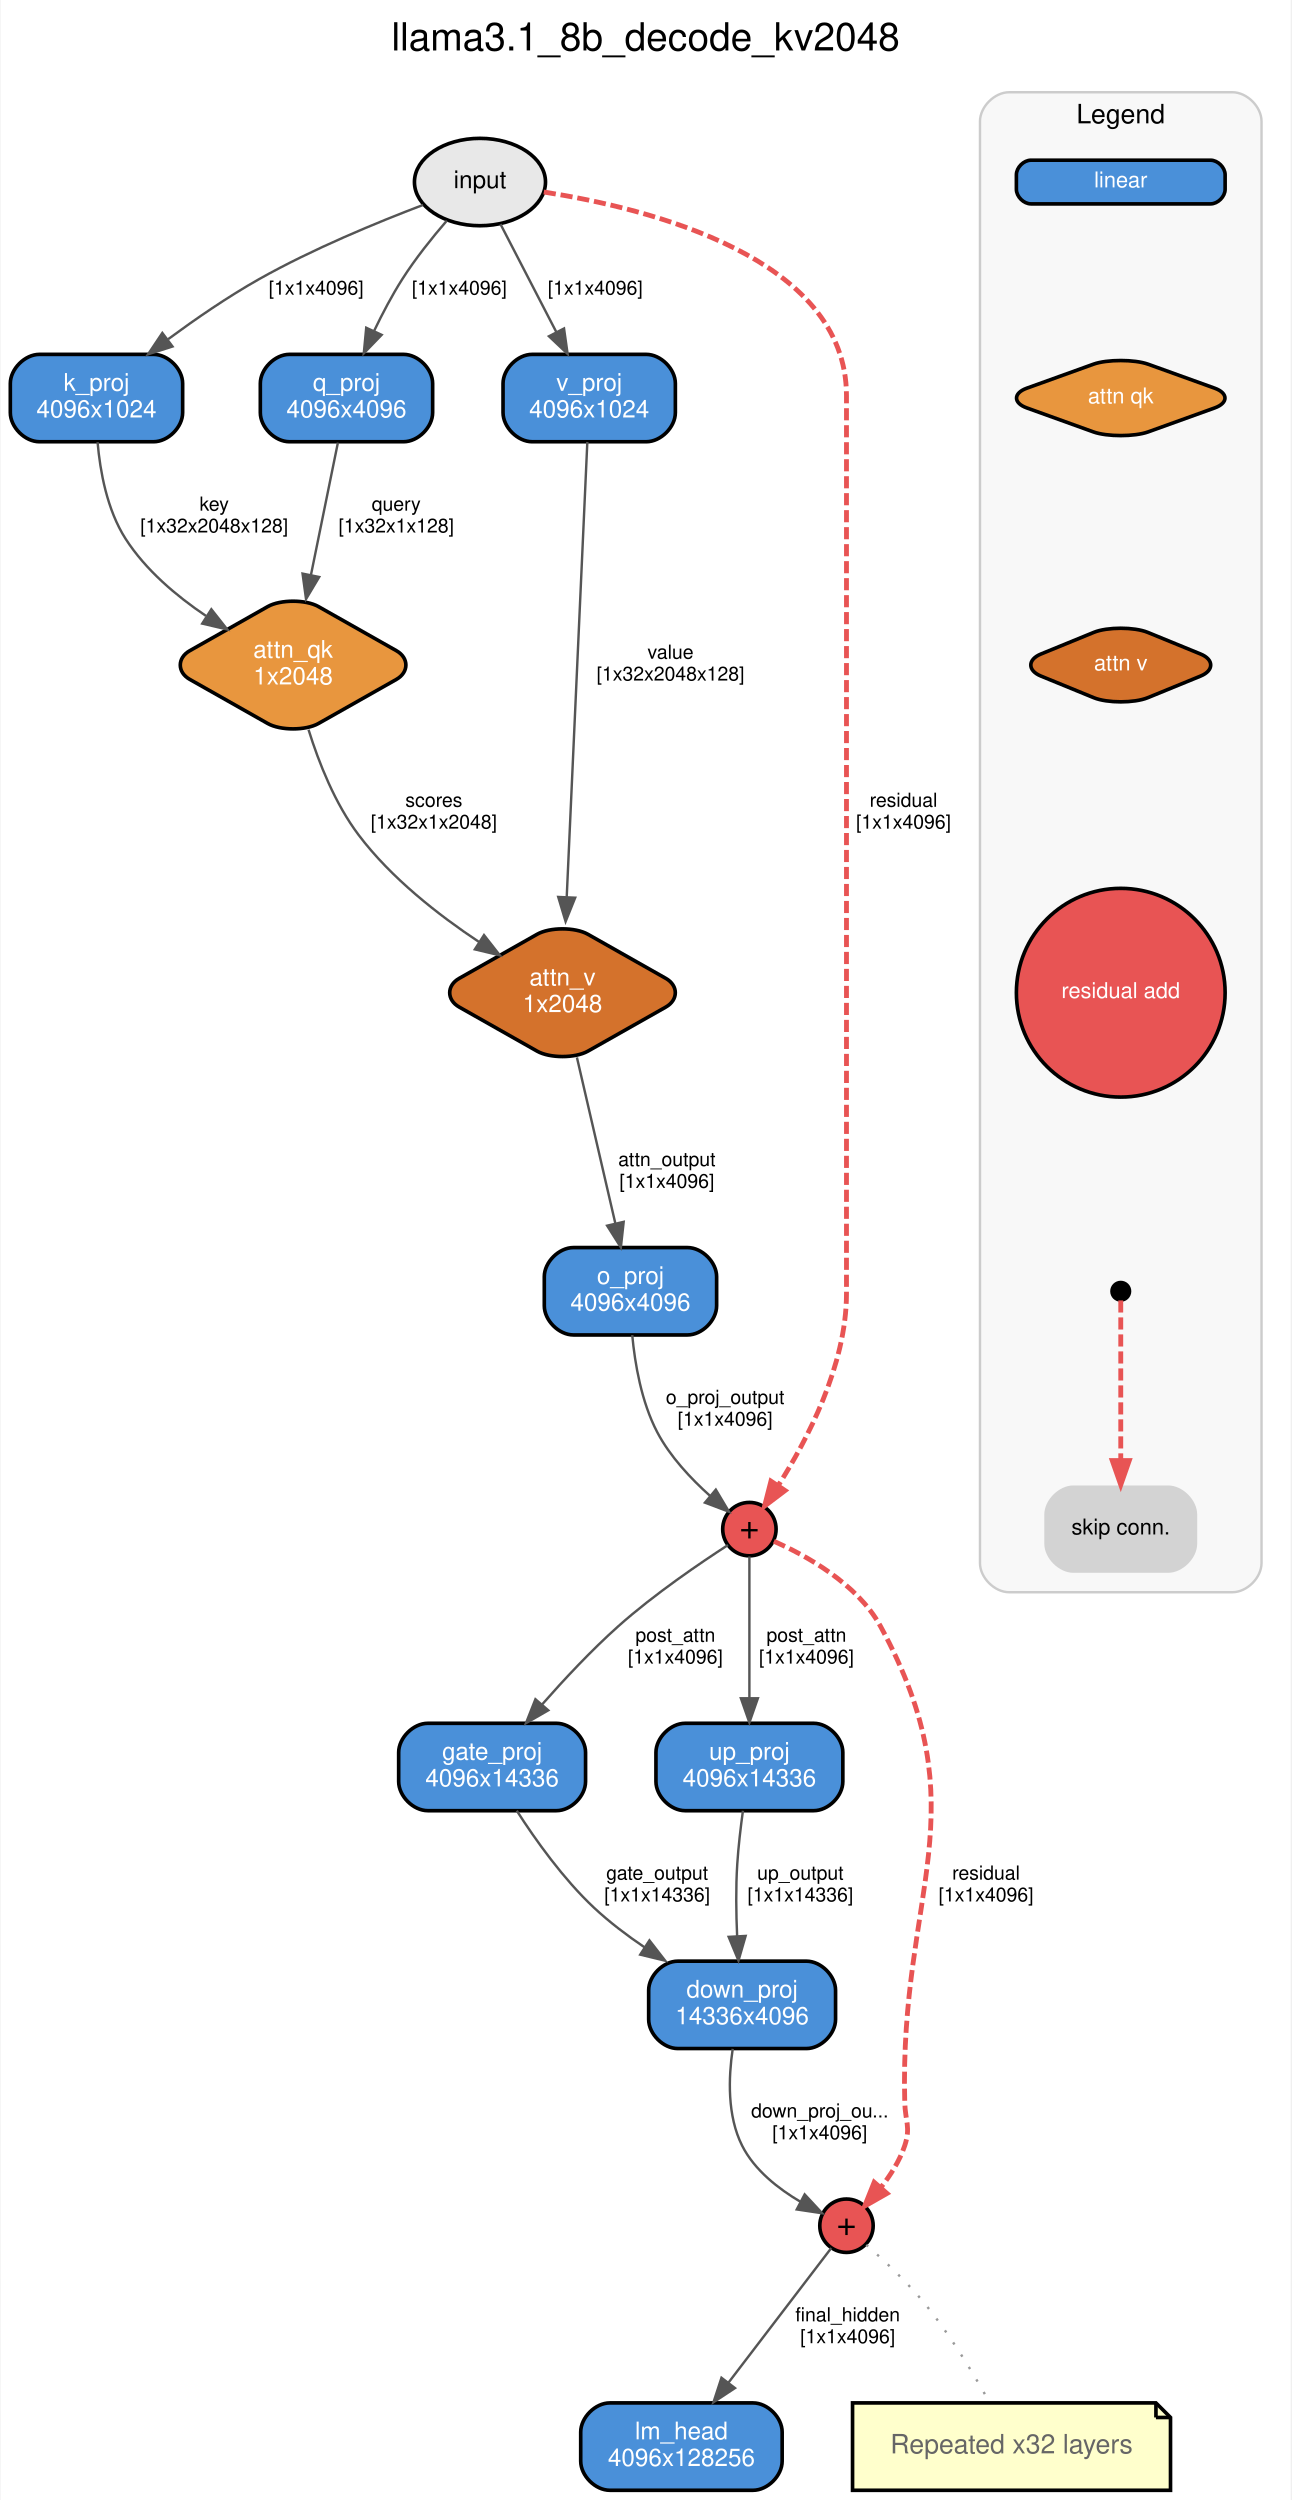
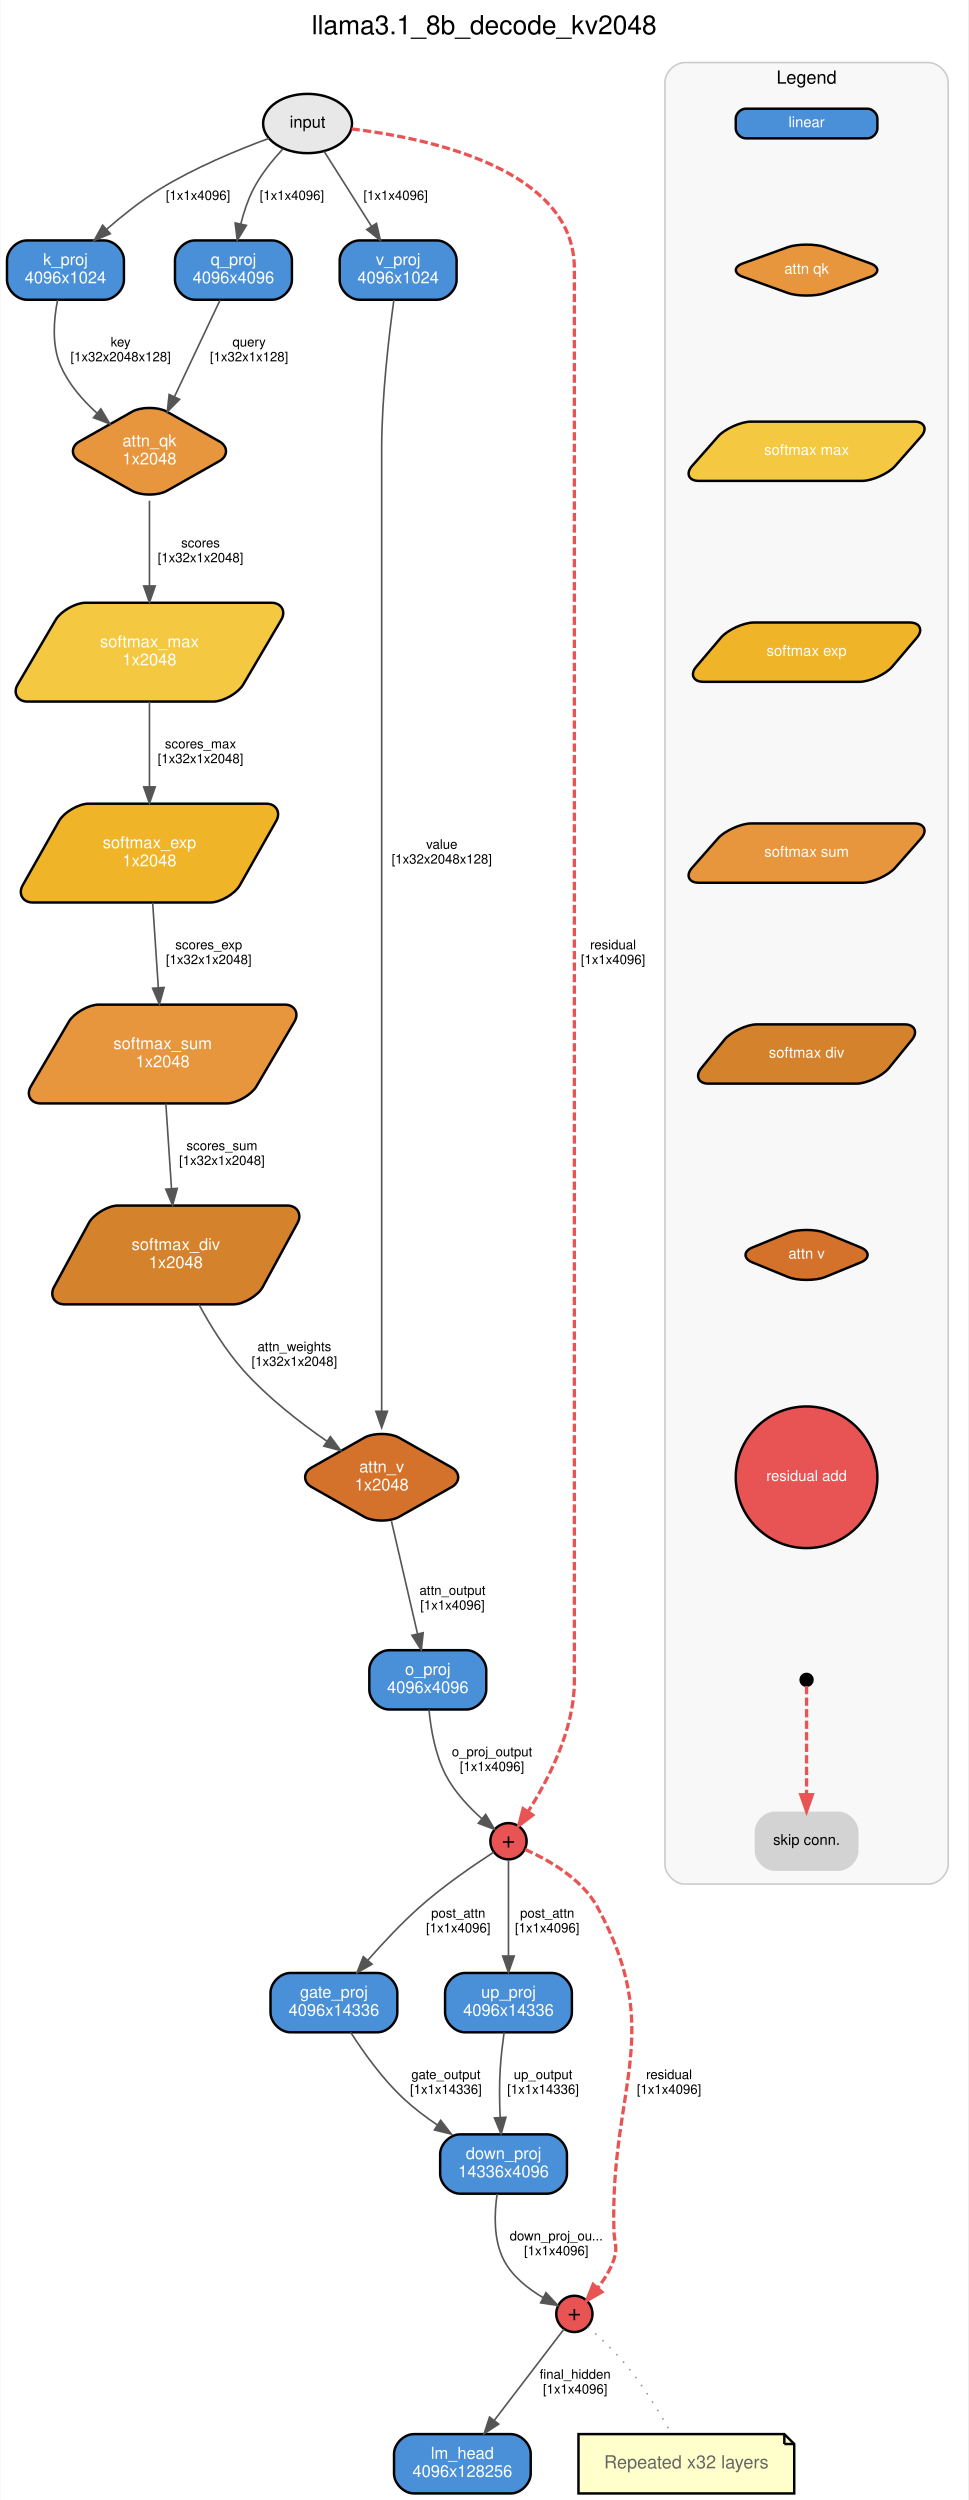
- <svg xmlns="http://www.w3.org/2000/svg" width="532pt" height="1030pt" viewBox="0.00 0.00 531.50 1030.00">
-   <g id="graph0" class="graph" transform="scale(1 1) rotate(0) translate(4 1026)">
-     <polygon fill="white" stroke="transparent" points="-4,4 -4,-1026 527.5,-1026 527.5,4 -4,4" />
-     <text text-anchor="middle" x="261.75" y="-1005.2" font-family="Helvetica,sans-Serif" font-size="16.00">llama3.1_8b_decode_kv2048</text>
+ <svg xmlns="http://www.w3.org/2000/svg" width="588pt" height="1518pt" viewBox="0.00 0.00 587.50 1518.00">
+   <g id="graph0" class="graph" transform="scale(1 1) rotate(0) translate(4 1514)">
+     <polygon fill="white" stroke="transparent" points="-4,4 -4,-1514 583.5,-1514 583.5,4 -4,4" />
+     <text text-anchor="middle" x="289.75" y="-1493.2" font-family="Helvetica,sans-Serif" font-size="16.00">llama3.1_8b_decode_kv2048</text>
    <g id="clust3" class="cluster">
-       <path fill="#f8f8f8" stroke="#cccccc" d="M411.5,-370C411.5,-370 503.5,-370 503.5,-370 509.5,-370 515.5,-376 515.5,-382 515.5,-382 515.5,-976 515.5,-976 515.5,-982 509.5,-988 503.5,-988 503.5,-988 411.5,-988 411.5,-988 405.5,-988 399.5,-982 399.5,-976 399.5,-976 399.5,-382 399.5,-382 399.5,-376 405.5,-370 411.5,-370" />
-       <text text-anchor="middle" x="457.5" y="-975.2" font-family="Helvetica,sans-Serif" font-size="11.00">Legend</text>
+       <path fill="#f8f8f8" stroke="#cccccc" d="M411.5,-370C411.5,-370 559.5,-370 559.5,-370 565.5,-370 571.5,-376 571.5,-382 571.5,-382 571.5,-1464 571.5,-1464 571.5,-1470 565.5,-1476 559.5,-1476 559.5,-1476 411.5,-1476 411.5,-1476 405.5,-1476 399.5,-1470 399.5,-1464 399.5,-1464 399.5,-382 399.5,-382 399.5,-376 405.5,-370 411.5,-370" />
+       <text text-anchor="middle" x="485.5" y="-1463.2" font-family="Helvetica,sans-Serif" font-size="11.00">Legend</text>
    </g>
    <g id="node1" class="node">
-       <path fill="#4a90d9" stroke="black" stroke-width="1.5" d="M59,-880C59,-880 12,-880 12,-880 6,-880 0,-874 0,-868 0,-868 0,-856 0,-856 0,-850 6,-844 12,-844 12,-844 59,-844 59,-844 65,-844 71,-850 71,-856 71,-856 71,-868 71,-868 71,-874 65,-880 59,-880" />
-       <text text-anchor="middle" x="35.5" y="-865" font-family="Helvetica,sans-Serif" font-size="10.00" fill="white">k_proj</text>
-       <text text-anchor="middle" x="35.5" y="-854" font-family="Helvetica,sans-Serif" font-size="10.00" fill="white">4096x1024</text>
+       <path fill="#4a90d9" stroke="black" stroke-width="1.5" d="M59,-1368C59,-1368 12,-1368 12,-1368 6,-1368 0,-1362 0,-1356 0,-1356 0,-1344 0,-1344 0,-1338 6,-1332 12,-1332 12,-1332 59,-1332 59,-1332 65,-1332 71,-1338 71,-1344 71,-1344 71,-1356 71,-1356 71,-1362 65,-1368 59,-1368" />
+       <text text-anchor="middle" x="35.5" y="-1353" font-family="Helvetica,sans-Serif" font-size="10.00" fill="white">k_proj</text>
+       <text text-anchor="middle" x="35.5" y="-1342" font-family="Helvetica,sans-Serif" font-size="10.00" fill="white">4096x1024</text>
    </g>
    <g id="node7" class="node">
-       <path fill="#e8963e" stroke="black" stroke-width="1.5" d="M106.06,-776.09C106.06,-776.09 73.94,-757.91 73.94,-757.91 68.72,-754.96 68.72,-749.04 73.94,-746.09 73.94,-746.09 106.06,-727.91 106.06,-727.91 111.28,-724.96 121.72,-724.96 126.94,-727.91 126.94,-727.91 159.06,-746.09 159.06,-746.09 164.28,-749.04 164.28,-754.96 159.06,-757.91 159.06,-757.91 126.94,-776.09 126.94,-776.09 121.72,-779.04 111.28,-779.04 106.06,-776.09" />
-       <text text-anchor="middle" x="116.5" y="-755" font-family="Helvetica,sans-Serif" font-size="10.00" fill="white">attn_qk</text>
-       <text text-anchor="middle" x="116.5" y="-744" font-family="Helvetica,sans-Serif" font-size="10.00" fill="white">1x2048</text>
+       <path fill="#e8963e" stroke="black" stroke-width="1.5" d="M76.06,-1264.09C76.06,-1264.09 43.94,-1245.91 43.94,-1245.91 38.72,-1242.96 38.72,-1237.04 43.94,-1234.09 43.94,-1234.09 76.06,-1215.91 76.06,-1215.91 81.28,-1212.96 91.72,-1212.96 96.94,-1215.91 96.94,-1215.91 129.06,-1234.09 129.06,-1234.09 134.28,-1237.04 134.28,-1242.96 129.06,-1245.91 129.06,-1245.91 96.94,-1264.09 96.94,-1264.09 91.72,-1267.04 81.28,-1267.04 76.06,-1264.09" />
+       <text text-anchor="middle" x="86.5" y="-1243" font-family="Helvetica,sans-Serif" font-size="10.00" fill="white">attn_qk</text>
+       <text text-anchor="middle" x="86.5" y="-1232" font-family="Helvetica,sans-Serif" font-size="10.00" fill="white">1x2048</text>
    </g>
    <g id="edge5" class="edge">
-       <path fill="none" stroke="#555555" d="M35.95,-843.83C36.98,-831.84 39.85,-815.91 47.5,-804 55.73,-791.19 68.38,-780.48 80.62,-772.24" />
-       <polygon fill="#555555" stroke="#555555" points="82.82,-774.99 89.38,-766.67 79.06,-769.08 82.82,-774.99" />
-       <text text-anchor="middle" x="84" y="-815.6" font-family="Helvetica,sans-Serif" font-size="8.00">key</text>
-       <text text-anchor="middle" x="84" y="-806.6" font-family="Helvetica,sans-Serif" font-size="8.00">[1x32x2048x128]</text>
+       <path fill="none" stroke="#555555" d="M30.73,-1331.84C28.38,-1320.14 27.09,-1304.56 32.5,-1292 37.28,-1280.92 45.78,-1271.12 54.64,-1263.15" />
+       <polygon fill="#555555" stroke="#555555" points="57.01,-1265.73 62.44,-1256.64 52.52,-1260.36 57.01,-1265.73" />
+       <text text-anchor="middle" x="69" y="-1303.6" font-family="Helvetica,sans-Serif" font-size="8.00">key</text>
+       <text text-anchor="middle" x="69" y="-1294.6" font-family="Helvetica,sans-Serif" font-size="8.00">[1x32x2048x128]</text>
    </g>
    <g id="node2" class="node">
-       <path fill="#4a90d9" stroke="black" stroke-width="1.5" d="M162,-880C162,-880 115,-880 115,-880 109,-880 103,-874 103,-868 103,-868 103,-856 103,-856 103,-850 109,-844 115,-844 115,-844 162,-844 162,-844 168,-844 174,-850 174,-856 174,-856 174,-868 174,-868 174,-874 168,-880 162,-880" />
-       <text text-anchor="middle" x="138.5" y="-865" font-family="Helvetica,sans-Serif" font-size="10.00" fill="white">q_proj</text>
-       <text text-anchor="middle" x="138.5" y="-854" font-family="Helvetica,sans-Serif" font-size="10.00" fill="white">4096x4096</text>
+       <path fill="#4a90d9" stroke="black" stroke-width="1.5" d="M161,-1368C161,-1368 114,-1368 114,-1368 108,-1368 102,-1362 102,-1356 102,-1356 102,-1344 102,-1344 102,-1338 108,-1332 114,-1332 114,-1332 161,-1332 161,-1332 167,-1332 173,-1338 173,-1344 173,-1344 173,-1356 173,-1356 173,-1362 167,-1368 161,-1368" />
+       <text text-anchor="middle" x="137.5" y="-1353" font-family="Helvetica,sans-Serif" font-size="10.00" fill="white">q_proj</text>
+       <text text-anchor="middle" x="137.5" y="-1342" font-family="Helvetica,sans-Serif" font-size="10.00" fill="white">4096x4096</text>
    </g>
    <g id="edge4" class="edge">
-       <path fill="none" stroke="#555555" d="M134.97,-843.65C131.97,-828.96 127.58,-807.42 123.84,-789.02" />
-       <polygon fill="#555555" stroke="#555555" points="127.26,-788.28 121.83,-779.18 120.4,-789.68 127.26,-788.28" />
-       <text text-anchor="middle" x="159" y="-815.6" font-family="Helvetica,sans-Serif" font-size="8.00">query</text>
-       <text text-anchor="middle" x="159" y="-806.6" font-family="Helvetica,sans-Serif" font-size="8.00">[1x32x1x128]</text>
+       <path fill="none" stroke="#555555" d="M129.31,-1331.65C121.89,-1315.94 110.77,-1292.39 101.72,-1273.23" />
+       <polygon fill="#555555" stroke="#555555" points="104.78,-1271.51 97.34,-1263.96 98.45,-1274.49 104.78,-1271.51" />
+       <text text-anchor="middle" x="147" y="-1303.6" font-family="Helvetica,sans-Serif" font-size="8.00">query</text>
+       <text text-anchor="middle" x="147" y="-1294.6" font-family="Helvetica,sans-Serif" font-size="8.00">[1x32x1x128]</text>
    </g>
    <g id="node3" class="node">
-       <path fill="#4a90d9" stroke="black" stroke-width="1.5" d="M262,-880C262,-880 215,-880 215,-880 209,-880 203,-874 203,-868 203,-868 203,-856 203,-856 203,-850 209,-844 215,-844 215,-844 262,-844 262,-844 268,-844 274,-850 274,-856 274,-856 274,-868 274,-868 274,-874 268,-880 262,-880" />
-       <text text-anchor="middle" x="238.5" y="-865" font-family="Helvetica,sans-Serif" font-size="10.00" fill="white">v_proj</text>
-       <text text-anchor="middle" x="238.5" y="-854" font-family="Helvetica,sans-Serif" font-size="10.00" fill="white">4096x1024</text>
-     </g>
-     <g id="node8" class="node">
+       <path fill="#4a90d9" stroke="black" stroke-width="1.5" d="M261,-1368C261,-1368 214,-1368 214,-1368 208,-1368 202,-1362 202,-1356 202,-1356 202,-1344 202,-1344 202,-1338 208,-1332 214,-1332 214,-1332 261,-1332 261,-1332 267,-1332 273,-1338 273,-1344 273,-1344 273,-1356 273,-1356 273,-1362 267,-1368 261,-1368" />
+       <text text-anchor="middle" x="237.5" y="-1353" font-family="Helvetica,sans-Serif" font-size="10.00" fill="white">v_proj</text>
+       <text text-anchor="middle" x="237.5" y="-1342" font-family="Helvetica,sans-Serif" font-size="10.00" fill="white">4096x1024</text>
+     </g>
+     <g id="node12" class="node">
      <path fill="#d4722c" stroke="black" stroke-width="1.5" d="M217.06,-641.09C217.06,-641.09 184.94,-622.91 184.94,-622.91 179.72,-619.96 179.72,-614.04 184.94,-611.09 184.94,-611.09 217.06,-592.91 217.06,-592.91 222.28,-589.96 232.72,-589.96 237.94,-592.91 237.94,-592.91 270.06,-611.09 270.06,-611.09 275.28,-614.04 275.28,-619.96 270.06,-622.91 270.06,-622.91 237.94,-641.09 237.94,-641.09 232.72,-644.04 222.28,-644.04 217.06,-641.09" />
      <text text-anchor="middle" x="227.5" y="-620" font-family="Helvetica,sans-Serif" font-size="10.00" fill="white">attn_v</text>
      <text text-anchor="middle" x="227.5" y="-609" font-family="Helvetica,sans-Serif" font-size="10.00" fill="white">1x2048</text>
    </g>
-     <g id="edge7" class="edge">
-       <path fill="none" stroke="#555555" d="M237.73,-843.91C235.98,-805.22 231.67,-710.13 229.24,-656.47" />
-       <polygon fill="#555555" stroke="#555555" points="232.73,-656.15 228.78,-646.32 225.74,-656.46 232.73,-656.15" />
-       <text text-anchor="middle" x="272" y="-754.6" font-family="Helvetica,sans-Serif" font-size="8.00">value</text>
-       <text text-anchor="middle" x="272" y="-745.6" font-family="Helvetica,sans-Serif" font-size="8.00">[1x32x2048x128]</text>
+     <g id="edge11" class="edge">
+       <path fill="none" stroke="#555555" d="M234.92,-1331.84C231.96,-1310.57 227.5,-1273.2 227.5,-1241 227.5,-1241 227.5,-1241 227.5,-751 227.5,-719.4 227.5,-683.59 227.5,-657.09" />
+       <polygon fill="#555555" stroke="#555555" points="231,-657.06 227.5,-647.06 224,-657.06 231,-657.06" />
+       <text text-anchor="middle" x="264" y="-998.6" font-family="Helvetica,sans-Serif" font-size="8.00">value</text>
+       <text text-anchor="middle" x="264" y="-989.6" font-family="Helvetica,sans-Serif" font-size="8.00">[1x32x2048x128]</text>
    </g>
    <g id="node4" class="node">
      <path fill="#4a90d9" stroke="black" stroke-width="1.5" d="M225,-316C225,-316 172,-316 172,-316 166,-316 160,-310 160,-304 160,-304 160,-292 160,-292 160,-286 166,-280 172,-280 172,-280 225,-280 225,-280 231,-280 237,-286 237,-292 237,-292 237,-304 237,-304 237,-310 231,-316 225,-316" />
      <text text-anchor="middle" x="198.5" y="-301" font-family="Helvetica,sans-Serif" font-size="10.00" fill="white">gate_proj</text>
      <text text-anchor="middle" x="198.5" y="-290" font-family="Helvetica,sans-Serif" font-size="10.00" fill="white">4096x14336</text>
    </g>
-     <g id="node11" class="node">
+     <g id="node15" class="node">
      <path fill="#4a90d9" stroke="black" stroke-width="1.5" d="M328,-218C328,-218 275,-218 275,-218 269,-218 263,-212 263,-206 263,-206 263,-194 263,-194 263,-188 269,-182 275,-182 275,-182 328,-182 328,-182 334,-182 340,-188 340,-194 340,-194 340,-206 340,-206 340,-212 334,-218 328,-218" />
      <text text-anchor="middle" x="301.5" y="-203" font-family="Helvetica,sans-Serif" font-size="10.00" fill="white">down_proj</text>
      <text text-anchor="middle" x="301.5" y="-192" font-family="Helvetica,sans-Serif" font-size="10.00" fill="white">14336x4096</text>
    </g>
-     <g id="edge13" class="edge">
+     <g id="edge17" class="edge">
      <path fill="none" stroke="#555555" d="M208.65,-280C216.39,-267.93 227.85,-251.84 240.5,-240 246.77,-234.14 254.03,-228.62 261.31,-223.7" />
      <polygon fill="#555555" stroke="#555555" points="263.32,-226.57 269.81,-218.19 259.52,-220.69 263.32,-226.57" />
      <text text-anchor="middle" x="266.5" y="-251.6" font-family="Helvetica,sans-Serif" font-size="8.00">gate_output</text>
      <text text-anchor="middle" x="266.5" y="-242.6" font-family="Helvetica,sans-Serif" font-size="8.00">[1x1x14336]</text>
    </g>
    <g id="node5" class="node">
      <path fill="#4a90d9" stroke="black" stroke-width="1.5" d="M331,-316C331,-316 278,-316 278,-316 272,-316 266,-310 266,-304 266,-304 266,-292 266,-292 266,-286 272,-280 278,-280 278,-280 331,-280 331,-280 337,-280 343,-286 343,-292 343,-292 343,-304 343,-304 343,-310 337,-316 331,-316" />
      <text text-anchor="middle" x="304.5" y="-301" font-family="Helvetica,sans-Serif" font-size="10.00" fill="white">up_proj</text>
      <text text-anchor="middle" x="304.5" y="-290" font-family="Helvetica,sans-Serif" font-size="10.00" fill="white">4096x14336</text>
    </g>
-     <g id="edge14" class="edge">
+     <g id="edge18" class="edge">
      <path fill="none" stroke="#555555" d="M301.84,-279.96C300.9,-273.15 299.96,-265.22 299.5,-258 298.88,-248.31 299.03,-237.67 299.45,-228.24" />
      <polygon fill="#555555" stroke="#555555" points="302.95,-228.4 300.01,-218.22 295.96,-228.01 302.95,-228.4" />
      <text text-anchor="middle" x="325.5" y="-251.6" font-family="Helvetica,sans-Serif" font-size="8.00">up_output</text>
      <text text-anchor="middle" x="325.5" y="-242.6" font-family="Helvetica,sans-Serif" font-size="8.00">[1x1x14336]</text>
    </g>
    <g id="node6" class="node">
-       <ellipse fill="#e8e8e8" stroke="black" stroke-width="1.5" cx="193.5" cy="-951" rx="27" ry="18" />
-       <text text-anchor="middle" x="193.5" y="-948.5" font-family="Helvetica,sans-Serif" font-size="10.00">input</text>
+       <ellipse fill="#e8e8e8" stroke="black" stroke-width="1.5" cx="182.5" cy="-1439" rx="27" ry="18" />
+       <text text-anchor="middle" x="182.5" y="-1436.5" font-family="Helvetica,sans-Serif" font-size="10.00">input</text>
    </g>
    <g id="edge2" class="edge">
-       <path fill="none" stroke="#555555" d="M170.03,-941.56C151.25,-934.42 124.51,-923.41 102.5,-911 89.69,-903.78 76.36,-894.62 65,-886.24" />
-       <polygon fill="#555555" stroke="#555555" points="66.83,-883.24 56.74,-880.03 62.63,-888.83 66.83,-883.24" />
-       <text text-anchor="middle" x="126" y="-904.6" font-family="Helvetica,sans-Serif" font-size="8.00">[1x1x4096]</text>
+       <path fill="none" stroke="#555555" d="M159.02,-1429.98C140.3,-1423.08 113.78,-1412.18 92.5,-1399 81.33,-1392.08 70.05,-1383.1 60.51,-1374.78" />
+       <polygon fill="#555555" stroke="#555555" points="62.73,-1372.07 52.94,-1368 58.06,-1377.28 62.73,-1372.07" />
+       <text text-anchor="middle" x="116" y="-1392.6" font-family="Helvetica,sans-Serif" font-size="8.00">[1x1x4096]</text>
    </g>
    <g id="edge1" class="edge">
-       <path fill="none" stroke="#555555" d="M179.84,-935.09C173.79,-928.08 166.86,-919.42 161.5,-911 157.27,-904.36 153.31,-896.81 149.9,-889.71" />
-       <polygon fill="#555555" stroke="#555555" points="152.99,-888.04 145.63,-880.42 146.63,-890.96 152.99,-888.04" />
-       <text text-anchor="middle" x="185" y="-904.6" font-family="Helvetica,sans-Serif" font-size="8.00">[1x1x4096]</text>
+       <path fill="none" stroke="#555555" d="M167.56,-1423.62C161.16,-1416.72 154.11,-1408 149.5,-1399 146.18,-1392.53 143.75,-1385.09 141.97,-1378.03" />
+       <polygon fill="#555555" stroke="#555555" points="145.36,-1377.14 139.82,-1368.11 138.52,-1378.63 145.36,-1377.14" />
+       <text text-anchor="middle" x="173" y="-1392.6" font-family="Helvetica,sans-Serif" font-size="8.00">[1x1x4096]</text>
    </g>
    <g id="edge3" class="edge">
-       <path fill="none" stroke="#555555" d="M201.96,-933.64C208.44,-921.12 217.49,-903.61 224.97,-889.16" />
-       <polygon fill="#555555" stroke="#555555" points="228.13,-890.67 229.61,-880.18 221.91,-887.46 228.13,-890.67" />
-       <text text-anchor="middle" x="241" y="-904.6" font-family="Helvetica,sans-Serif" font-size="8.00">[1x1x4096]</text>
-     </g>
-     <g id="node10" class="node">
+       <path fill="none" stroke="#555555" d="M192.59,-1422.04C200.6,-1409.37 211.96,-1391.39 221.25,-1376.7" />
+       <polygon fill="#555555" stroke="#555555" points="224.34,-1378.37 226.72,-1368.05 218.42,-1374.63 224.34,-1378.37" />
+       <text text-anchor="middle" x="236" y="-1392.6" font-family="Helvetica,sans-Serif" font-size="8.00">[1x1x4096]</text>
+     </g>
+     <g id="node14" class="node">
      <ellipse fill="#e85454" stroke="black" stroke-width="1.5" cx="304.5" cy="-396" rx="11" ry="11" />
      <text text-anchor="middle" x="304.5" y="-392.3" font-family="Helvetica,sans-Serif" font-size="14.00">+</text>
    </g>
+     <g id="edge14" class="edge">
+       <path fill="none" stroke="#e85454" stroke-width="2" stroke-dasharray="5,2" d="M209.25,-1435.73C255.26,-1430.2 344.5,-1411.66 344.5,-1351 344.5,-1351 344.5,-1351 344.5,-493 344.5,-463.48 328.18,-432.51 316.39,-413.98" />
+       <polygon fill="#e85454" stroke="#e85454" stroke-width="2" points="319.2,-411.89 310.75,-405.5 313.38,-415.76 319.2,-411.89" />
+       <text text-anchor="middle" x="368" y="-937.6" font-family="Helvetica,sans-Serif" font-size="8.00">residual</text>
+       <text text-anchor="middle" x="368" y="-928.6" font-family="Helvetica,sans-Serif" font-size="8.00">[1x1x4096]</text>
+     </g>
+     <g id="node8" class="node">
+       <path fill="#f5c842" stroke="black" stroke-width="1.5" d="M160.6,-1148C160.6,-1148 47.63,-1148 47.63,-1148 41.63,-1148 32.6,-1142.83 29.56,-1137.65 29.56,-1137.65 6.48,-1098.35 6.48,-1098.35 3.44,-1093.17 6.4,-1088 12.4,-1088 12.4,-1088 125.37,-1088 125.37,-1088 131.37,-1088 140.4,-1093.17 143.44,-1098.35 143.44,-1098.35 166.52,-1137.65 166.52,-1137.65 169.56,-1142.83 166.6,-1148 160.6,-1148" />
+       <text text-anchor="middle" x="86.5" y="-1121" font-family="Helvetica,sans-Serif" font-size="10.00" fill="white">softmax_max</text>
+       <text text-anchor="middle" x="86.5" y="-1110" font-family="Helvetica,sans-Serif" font-size="10.00" fill="white">1x2048</text>
+     </g>
+     <g id="edge6" class="edge">
+       <path fill="none" stroke="#555555" d="M86.5,-1209.95C86.5,-1194.44 86.5,-1175.13 86.5,-1158.3" />
+       <polygon fill="#555555" stroke="#555555" points="90,-1158.2 86.5,-1148.2 83,-1158.2 90,-1158.2" />
+       <text text-anchor="middle" x="117.5" y="-1181.6" font-family="Helvetica,sans-Serif" font-size="8.00">scores</text>
+       <text text-anchor="middle" x="117.5" y="-1172.6" font-family="Helvetica,sans-Serif" font-size="8.00">[1x32x1x2048]</text>
+     </g>
+     <g id="node9" class="node">
+       <path fill="#f0b429" stroke="black" stroke-width="1.5" d="M157.38,-1026C157.38,-1026 49.54,-1026 49.54,-1026 43.54,-1026 34.58,-1020.78 31.63,-1015.55 31.63,-1015.55 9.52,-976.45 9.52,-976.45 6.57,-971.22 9.62,-966 15.62,-966 15.62,-966 123.46,-966 123.46,-966 129.46,-966 138.42,-971.22 141.37,-976.45 141.37,-976.45 163.48,-1015.55 163.48,-1015.55 166.43,-1020.78 163.38,-1026 157.38,-1026" />
+       <text text-anchor="middle" x="86.5" y="-999" font-family="Helvetica,sans-Serif" font-size="10.00" fill="white">softmax_exp</text>
+       <text text-anchor="middle" x="86.5" y="-988" font-family="Helvetica,sans-Serif" font-size="10.00" fill="white">1x2048</text>
+     </g>
+     <g id="edge7" class="edge">
+       <path fill="none" stroke="#555555" d="M86.5,-1087.95C86.5,-1072.44 86.5,-1053.13 86.5,-1036.3" />
+       <polygon fill="#555555" stroke="#555555" points="90,-1036.2 86.5,-1026.2 83,-1036.2 90,-1036.2" />
+       <text text-anchor="middle" x="117.5" y="-1059.6" font-family="Helvetica,sans-Serif" font-size="8.00">scores_max</text>
+       <text text-anchor="middle" x="117.5" y="-1050.6" font-family="Helvetica,sans-Serif" font-size="8.00">[1x32x1x2048]</text>
+     </g>
+     <g id="node10" class="node">
+       <path fill="#e8963e" stroke="black" stroke-width="1.5" d="M168.6,-904C168.6,-904 55.63,-904 55.63,-904 49.63,-904 40.6,-898.83 37.56,-893.65 37.56,-893.65 14.48,-854.35 14.48,-854.35 11.44,-849.17 14.4,-844 20.4,-844 20.4,-844 133.37,-844 133.37,-844 139.37,-844 148.4,-849.17 151.44,-854.35 151.44,-854.35 174.52,-893.65 174.52,-893.65 177.56,-898.83 174.6,-904 168.6,-904" />
+       <text text-anchor="middle" x="94.5" y="-877" font-family="Helvetica,sans-Serif" font-size="10.00" fill="white">softmax_sum</text>
+       <text text-anchor="middle" x="94.5" y="-866" font-family="Helvetica,sans-Serif" font-size="10.00" fill="white">1x2048</text>
+     </g>
+     <g id="edge8" class="edge">
+       <path fill="none" stroke="#555555" d="M88.44,-965.95C89.47,-950.44 90.76,-931.13 91.88,-914.3" />
+       <polygon fill="#555555" stroke="#555555" points="95.38,-914.41 92.55,-904.2 88.4,-913.94 95.38,-914.41" />
+       <text text-anchor="middle" x="122.5" y="-937.6" font-family="Helvetica,sans-Serif" font-size="8.00">scores_exp</text>
+       <text text-anchor="middle" x="122.5" y="-928.6" font-family="Helvetica,sans-Serif" font-size="8.00">[1x32x1x2048]</text>
+     </g>
+     <g id="node11" class="node">
+       <path fill="#d4832c" stroke="black" stroke-width="1.5" d="M170.16,-782C170.16,-782 67.44,-782 67.44,-782 61.44,-782 52.57,-776.73 49.71,-771.46 49.71,-771.46 28.57,-732.54 28.57,-732.54 25.7,-727.27 28.84,-722 34.84,-722 34.84,-722 137.56,-722 137.56,-722 143.56,-722 152.43,-727.27 155.29,-732.54 155.29,-732.54 176.43,-771.46 176.43,-771.46 179.3,-776.73 176.16,-782 170.16,-782" />
+       <text text-anchor="middle" x="102.5" y="-755" font-family="Helvetica,sans-Serif" font-size="10.00" fill="white">softmax_div</text>
+       <text text-anchor="middle" x="102.5" y="-744" font-family="Helvetica,sans-Serif" font-size="10.00" fill="white">1x2048</text>
+     </g>
+     <g id="edge9" class="edge">
+       <path fill="none" stroke="#555555" d="M96.44,-843.95C97.47,-828.44 98.76,-809.13 99.88,-792.3" />
+       <polygon fill="#555555" stroke="#555555" points="103.38,-792.41 100.55,-782.2 96.4,-791.94 103.38,-792.41" />
+       <text text-anchor="middle" x="130.5" y="-815.6" font-family="Helvetica,sans-Serif" font-size="8.00">scores_sum</text>
+       <text text-anchor="middle" x="130.5" y="-806.6" font-family="Helvetica,sans-Serif" font-size="8.00">[1x32x1x2048]</text>
+     </g>
    <g id="edge10" class="edge">
-       <path fill="none" stroke="#e85454" stroke-width="2" stroke-dasharray="5,2" d="M219.8,-946.89C263.06,-940.14 344.5,-919.88 344.5,-863 344.5,-863 344.5,-863 344.5,-493 344.5,-463.48 328.18,-432.51 316.39,-413.98" />
-       <polygon fill="#e85454" stroke="#e85454" stroke-width="2" points="319.2,-411.89 310.75,-405.5 313.38,-415.76 319.2,-411.89" />
-       <text text-anchor="middle" x="368" y="-693.6" font-family="Helvetica,sans-Serif" font-size="8.00">residual</text>
-       <text text-anchor="middle" x="368" y="-684.6" font-family="Helvetica,sans-Serif" font-size="8.00">[1x1x4096]</text>
-     </g>
-     <g id="edge6" class="edge">
-       <path fill="none" stroke="#555555" d="M122.87,-725.37C127.15,-711.59 133.82,-694.84 143.5,-682 156.85,-664.3 176.33,-649.04 193.17,-637.87" />
-       <polygon fill="#555555" stroke="#555555" points="195.16,-640.75 201.69,-632.41 191.38,-634.86 195.16,-640.75" />
-       <text text-anchor="middle" x="174.5" y="-693.6" font-family="Helvetica,sans-Serif" font-size="8.00">scores</text>
+       <path fill="none" stroke="#555555" d="M116.59,-721.81C123.64,-708.84 132.93,-693.86 143.5,-682 158.25,-665.45 177.81,-650.25 194.34,-638.83" />
+       <polygon fill="#555555" stroke="#555555" points="196.34,-641.7 202.67,-633.21 192.42,-635.9 196.34,-641.7" />
+       <text text-anchor="middle" x="174.5" y="-693.6" font-family="Helvetica,sans-Serif" font-size="8.00">attn_weights</text>
      <text text-anchor="middle" x="174.5" y="-684.6" font-family="Helvetica,sans-Serif" font-size="8.00">[1x32x1x2048]</text>
    </g>
-     <g id="node9" class="node">
+     <g id="node13" class="node">
      <path fill="#4a90d9" stroke="black" stroke-width="1.5" d="M279,-512C279,-512 232,-512 232,-512 226,-512 220,-506 220,-500 220,-500 220,-488 220,-488 220,-482 226,-476 232,-476 232,-476 279,-476 279,-476 285,-476 291,-482 291,-488 291,-488 291,-500 291,-500 291,-506 285,-512 279,-512" />
      <text text-anchor="middle" x="255.5" y="-497" font-family="Helvetica,sans-Serif" font-size="10.00" fill="white">o_proj</text>
      <text text-anchor="middle" x="255.5" y="-486" font-family="Helvetica,sans-Serif" font-size="10.00" fill="white">4096x4096</text>
    </g>
-     <g id="edge8" class="edge">
+     <g id="edge12" class="edge">
      <path fill="none" stroke="#555555" d="M233.44,-590.34C238.09,-570.25 244.53,-542.4 249.26,-521.98" />
      <polygon fill="#555555" stroke="#555555" points="252.71,-522.6 251.55,-512.06 245.89,-521.02 252.71,-522.6" />
      <text text-anchor="middle" x="270.5" y="-545.6" font-family="Helvetica,sans-Serif" font-size="8.00">attn_output</text>
      <text text-anchor="middle" x="270.5" y="-536.6" font-family="Helvetica,sans-Serif" font-size="8.00">[1x1x4096]</text>
    </g>
-     <g id="edge9" class="edge">
+     <g id="edge13" class="edge">
      <path fill="none" stroke="#555555" d="M256.23,-475.95C257.33,-464.15 260.01,-448.42 266.5,-436 271.77,-425.91 280.5,-416.68 288.25,-409.74" />
      <polygon fill="#555555" stroke="#555555" points="290.67,-412.28 296.09,-403.17 286.18,-406.91 290.67,-412.28" />
      <text text-anchor="middle" x="294.5" y="-447.6" font-family="Helvetica,sans-Serif" font-size="8.00">o_proj_output</text>
      <text text-anchor="middle" x="294.5" y="-438.6" font-family="Helvetica,sans-Serif" font-size="8.00">[1x1x4096]</text>
    </g>
-     <g id="edge11" class="edge">
+     <g id="edge15" class="edge">
      <path fill="none" stroke="#555555" d="M295.67,-389.44C284.62,-382.29 265.34,-369.24 250.5,-356 239.43,-346.12 228.2,-334.12 219.03,-323.69" />
      <polygon fill="#555555" stroke="#555555" points="221.64,-321.35 212.45,-316.07 216.34,-325.92 221.64,-321.35" />
      <text text-anchor="middle" x="274" y="-349.6" font-family="Helvetica,sans-Serif" font-size="8.00">post_attn</text>
      <text text-anchor="middle" x="274" y="-340.6" font-family="Helvetica,sans-Serif" font-size="8.00">[1x1x4096]</text>
    </g>
-     <g id="edge12" class="edge">
+     <g id="edge16" class="edge">
      <path fill="none" stroke="#555555" d="M304.5,-384.73C304.5,-370.93 304.5,-345.91 304.5,-326.44" />
      <polygon fill="#555555" stroke="#555555" points="308,-326.31 304.5,-316.31 301,-326.31 308,-326.31" />
      <text text-anchor="middle" x="328" y="-349.6" font-family="Helvetica,sans-Serif" font-size="8.00">post_attn</text>
      <text text-anchor="middle" x="328" y="-340.6" font-family="Helvetica,sans-Serif" font-size="8.00">[1x1x4096]</text>
    </g>
-     <g id="node12" class="node">
+     <g id="node16" class="node">
      <ellipse fill="#e85454" stroke="black" stroke-width="1.5" cx="344.5" cy="-109" rx="11" ry="11" />
      <text text-anchor="middle" x="344.5" y="-105.3" font-family="Helvetica,sans-Serif" font-size="14.00">+</text>
    </g>
-     <g id="edge16" class="edge">
+     <g id="edge20" class="edge">
      <path fill="none" stroke="#e85454" stroke-width="2" stroke-dasharray="5,2" d="M314.61,-391C327.39,-385.34 348.89,-373.68 358.5,-356 400.18,-279.38 366.28,-247.2 368.5,-160 368.7,-152 371.03,-149.59 368.5,-142 366.42,-135.75 362.59,-129.74 358.59,-124.65" />
      <polygon fill="#e85454" stroke="#e85454" stroke-width="2" points="361.19,-122.31 351.98,-117.07 355.91,-126.91 361.19,-122.31" />
      <text text-anchor="middle" x="402" y="-251.6" font-family="Helvetica,sans-Serif" font-size="8.00">residual</text>
      <text text-anchor="middle" x="402" y="-242.6" font-family="Helvetica,sans-Serif" font-size="8.00">[1x1x4096]</text>
    </g>
-     <g id="edge15" class="edge">
+     <g id="edge19" class="edge">
      <path fill="none" stroke="#555555" d="M297.63,-181.87C295.86,-170.04 295.33,-154.29 301.5,-142 306.58,-131.88 316.55,-124.15 325.62,-118.82" />
      <polygon fill="#555555" stroke="#555555" points="327.27,-121.91 334.49,-114.14 324.01,-115.71 327.27,-121.91" />
      <text text-anchor="middle" x="333.5" y="-153.6" font-family="Helvetica,sans-Serif" font-size="8.00">down_proj_ou...</text>
      <text text-anchor="middle" x="333.5" y="-144.6" font-family="Helvetica,sans-Serif" font-size="8.00">[1x1x4096]</text>
    </g>
-     <g id="node13" class="node">
+     <g id="node17" class="node">
      <path fill="#4a90d9" stroke="black" stroke-width="1.5" d="M306,-36C306,-36 247,-36 247,-36 241,-36 235,-30 235,-24 235,-24 235,-12 235,-12 235,-6 241,0 247,0 247,0 306,0 306,0 312,0 318,-6 318,-12 318,-12 318,-24 318,-24 318,-30 312,-36 306,-36" />
      <text text-anchor="middle" x="276.5" y="-21" font-family="Helvetica,sans-Serif" font-size="10.00" fill="white">lm_head</text>
      <text text-anchor="middle" x="276.5" y="-10" font-family="Helvetica,sans-Serif" font-size="10.00" fill="white">4096x128256</text>
    </g>
-     <g id="edge17" class="edge">
+     <g id="edge21" class="edge">
      <path fill="none" stroke="#555555" d="M338.22,-99.79C328.7,-87.32 310.2,-63.11 295.93,-44.42" />
      <polygon fill="#555555" stroke="#555555" points="298.56,-42.11 289.71,-36.29 293,-46.36 298.56,-42.11" />
      <text text-anchor="middle" x="345" y="-69.6" font-family="Helvetica,sans-Serif" font-size="8.00">final_hidden</text>
      <text text-anchor="middle" x="345" y="-60.6" font-family="Helvetica,sans-Serif" font-size="8.00">[1x1x4096]</text>
    </g>
-     <g id="node14" class="node">
+     <g id="node18" class="node">
      <polygon fill="#ffffcc" stroke="black" stroke-width="1.5" points="472,-36 347,-36 347,0 478,0 478,-30 472,-36" />
      <polyline fill="none" stroke="black" stroke-width="1.5" points="472,-36 472,-30 " />
      <polyline fill="none" stroke="black" stroke-width="1.5" points="478,-30 472,-30 " />
      <text text-anchor="middle" x="412.5" y="-15.2" font-family="Helvetica,sans-Serif" font-size="11.00" fill="#666666">Repeated x32 layers</text>
    </g>
-     <g id="edge18" class="edge">
+     <g id="edge22" class="edge">
      <path fill="none" stroke="#999999" stroke-dasharray="1,5" d="M352.66,-101.13C359.7,-94.97 369.91,-85.46 377.5,-76 387.52,-63.5 396.91,-47.91 403.44,-36.2" />
    </g>
-     <g id="node15" class="node">
-       <path fill="#4a90d9" stroke="black" stroke-width="1.5" d="M494.5,-960C494.5,-960 420.5,-960 420.5,-960 417.5,-960 414.5,-957 414.5,-954 414.5,-954 414.5,-948 414.5,-948 414.5,-945 417.5,-942 420.5,-942 420.5,-942 494.5,-942 494.5,-942 497.5,-942 500.5,-945 500.5,-948 500.5,-948 500.5,-954 500.5,-954 500.5,-957 497.5,-960 494.5,-960" />
-       <text text-anchor="middle" x="457.5" y="-948.8" font-family="Helvetica,sans-Serif" font-size="9.00" fill="white">linear</text>
-     </g>
-     <g id="node16" class="node">
-       <path fill="#e8963e" stroke="black" stroke-width="1.5" d="M446.21,-875.94C446.21,-875.94 418.79,-866.06 418.79,-866.06 413.15,-864.03 413.15,-859.97 418.79,-857.94 418.79,-857.94 446.21,-848.06 446.21,-848.06 451.85,-846.03 463.15,-846.03 468.79,-848.06 468.79,-848.06 496.21,-857.94 496.21,-857.94 501.85,-859.97 501.85,-864.03 496.21,-866.06 496.21,-866.06 468.79,-875.94 468.79,-875.94 463.15,-877.97 451.85,-877.97 446.21,-875.94" />
-       <text text-anchor="middle" x="457.5" y="-859.8" font-family="Helvetica,sans-Serif" font-size="9.00" fill="white">attn qk</text>
-     </g>
-     <g id="node17" class="node">
-       <path fill="#d4722c" stroke="black" stroke-width="1.5" d="M446.39,-765.46C446.39,-765.46 424.61,-756.54 424.61,-756.54 419.05,-754.27 419.05,-749.73 424.61,-747.46 424.61,-747.46 446.39,-738.54 446.39,-738.54 451.95,-736.27 463.05,-736.27 468.61,-738.54 468.61,-738.54 490.39,-747.46 490.39,-747.46 495.95,-749.73 495.95,-754.27 490.39,-756.54 490.39,-756.54 468.61,-765.46 468.61,-765.46 463.05,-767.73 451.95,-767.73 446.39,-765.46" />
-       <text text-anchor="middle" x="457.5" y="-749.8" font-family="Helvetica,sans-Serif" font-size="9.00" fill="white">attn v</text>
-     </g>
-     <g id="node18" class="node">
-       <ellipse fill="#e85454" stroke="black" stroke-width="1.5" cx="457.5" cy="-617" rx="43" ry="43" />
-       <text text-anchor="middle" x="457.5" y="-614.8" font-family="Helvetica,sans-Serif" font-size="9.00" fill="white">residual add</text>
-     </g>
    <g id="node19" class="node">
-       <ellipse fill="black" stroke="black" stroke-width="1.5" cx="457.5" cy="-494" rx="3.6" ry="3.6" />
+       <path fill="#4a90d9" stroke="black" stroke-width="1.5" d="M522.5,-1448C522.5,-1448 448.5,-1448 448.5,-1448 445.5,-1448 442.5,-1445 442.5,-1442 442.5,-1442 442.5,-1436 442.5,-1436 442.5,-1433 445.5,-1430 448.5,-1430 448.5,-1430 522.5,-1430 522.5,-1430 525.5,-1430 528.5,-1433 528.5,-1436 528.5,-1436 528.5,-1442 528.5,-1442 528.5,-1445 525.5,-1448 522.5,-1448" />
+       <text text-anchor="middle" x="485.5" y="-1436.8" font-family="Helvetica,sans-Serif" font-size="9.00" fill="white">linear</text>
    </g>
    <g id="node20" class="node">
-       <path fill="lightgrey" stroke="transparent" stroke-width="1.5" d="M477,-414C477,-414 438,-414 438,-414 432,-414 426,-408 426,-402 426,-402 426,-390 426,-390 426,-384 432,-378 438,-378 438,-378 477,-378 477,-378 483,-378 489,-384 489,-390 489,-390 489,-402 489,-402 489,-408 483,-414 477,-414" />
-       <text text-anchor="middle" x="457.5" y="-393.8" font-family="Helvetica,sans-Serif" font-size="9.00">skip conn.</text>
-     </g>
-     <g id="edge22" class="edge">
-       <path fill="none" stroke="#e85454" stroke-width="2" stroke-dasharray="5,2" d="M457.5,-490.23C457.5,-480.69 457.5,-448.44 457.5,-424.53" />
-       <polygon fill="#e85454" stroke="#e85454" stroke-width="2" points="461,-424.24 457.5,-414.24 454,-424.24 461,-424.24" />
+       <path fill="#e8963e" stroke="black" stroke-width="1.5" d="M474.21,-1363.94C474.21,-1363.94 446.79,-1354.06 446.79,-1354.06 441.15,-1352.03 441.15,-1347.97 446.79,-1345.94 446.79,-1345.94 474.21,-1336.06 474.21,-1336.06 479.85,-1334.03 491.15,-1334.03 496.79,-1336.06 496.79,-1336.06 524.21,-1345.94 524.21,-1345.94 529.85,-1347.97 529.85,-1352.03 524.21,-1354.06 524.21,-1354.06 496.79,-1363.94 496.79,-1363.94 491.15,-1365.97 479.85,-1365.97 474.21,-1363.94" />
+       <text text-anchor="middle" x="485.5" y="-1347.8" font-family="Helvetica,sans-Serif" font-size="9.00" fill="white">attn qk</text>
+     </g>
+     <g id="node21" class="node">
+       <path fill="#f5c842" stroke="black" stroke-width="1.5" d="M551.01,-1258C551.01,-1258 451.71,-1258 451.71,-1258 445.71,-1258 435.74,-1253.5 431.77,-1249 431.77,-1249 415.92,-1231 415.92,-1231 411.95,-1226.5 413.99,-1222 419.99,-1222 419.99,-1222 519.29,-1222 519.29,-1222 525.29,-1222 535.26,-1226.5 539.23,-1231 539.23,-1231 555.08,-1249 555.08,-1249 559.05,-1253.5 557.01,-1258 551.01,-1258" />
+       <text text-anchor="middle" x="485.5" y="-1237.8" font-family="Helvetica,sans-Serif" font-size="9.00" fill="white">softmax max</text>
+     </g>
+     <g id="node22" class="node">
+       <path fill="#f0b429" stroke="black" stroke-width="1.5" d="M548.29,-1136C548.29,-1136 453.31,-1136 453.31,-1136 447.31,-1136 437.43,-1131.43 433.54,-1126.86 433.54,-1126.86 418.48,-1109.14 418.48,-1109.14 414.59,-1104.57 416.71,-1100 422.71,-1100 422.71,-1100 517.69,-1100 517.69,-1100 523.69,-1100 533.57,-1104.57 537.46,-1109.14 537.46,-1109.14 552.52,-1126.86 552.52,-1126.86 556.41,-1131.43 554.29,-1136 548.29,-1136" />
+       <text text-anchor="middle" x="485.5" y="-1115.8" font-family="Helvetica,sans-Serif" font-size="9.00" fill="white">softmax exp</text>
+     </g>
+     <g id="node23" class="node">
+       <path fill="#e8963e" stroke="black" stroke-width="1.5" d="M551.01,-1014C551.01,-1014 451.71,-1014 451.71,-1014 445.71,-1014 435.74,-1009.5 431.77,-1005 431.77,-1005 415.92,-987 415.92,-987 411.95,-982.5 413.99,-978 419.99,-978 419.99,-978 519.29,-978 519.29,-978 525.29,-978 535.26,-982.5 539.23,-987 539.23,-987 555.08,-1005 555.08,-1005 559.05,-1009.5 557.01,-1014 551.01,-1014" />
+       <text text-anchor="middle" x="485.5" y="-993.8" font-family="Helvetica,sans-Serif" font-size="9.00" fill="white">softmax sum</text>
+     </g>
+     <g id="node24" class="node">
+       <path fill="#d4832c" stroke="black" stroke-width="1.5" d="M545.07,-892C545.07,-892 455.22,-892 455.22,-892 449.22,-892 439.43,-887.35 435.64,-882.69 435.64,-882.69 421.5,-865.31 421.5,-865.31 417.71,-860.65 419.93,-856 425.93,-856 425.93,-856 515.78,-856 515.78,-856 521.78,-856 531.57,-860.65 535.36,-865.31 535.36,-865.31 549.5,-882.69 549.5,-882.69 553.29,-887.35 551.07,-892 545.07,-892" />
+       <text text-anchor="middle" x="485.5" y="-871.8" font-family="Helvetica,sans-Serif" font-size="9.00" fill="white">softmax div</text>
+     </g>
+     <g id="node25" class="node">
+       <path fill="#d4722c" stroke="black" stroke-width="1.5" d="M474.39,-765.46C474.39,-765.46 452.61,-756.54 452.61,-756.54 447.05,-754.27 447.05,-749.73 452.61,-747.46 452.61,-747.46 474.39,-738.54 474.39,-738.54 479.95,-736.27 491.05,-736.27 496.61,-738.54 496.61,-738.54 518.39,-747.46 518.39,-747.46 523.95,-749.73 523.95,-754.27 518.39,-756.54 518.39,-756.54 496.61,-765.46 496.61,-765.46 491.05,-767.73 479.95,-767.73 474.39,-765.46" />
+       <text text-anchor="middle" x="485.5" y="-749.8" font-family="Helvetica,sans-Serif" font-size="9.00" fill="white">attn v</text>
+     </g>
+     <g id="node26" class="node">
+       <ellipse fill="#e85454" stroke="black" stroke-width="1.5" cx="485.5" cy="-617" rx="43" ry="43" />
+       <text text-anchor="middle" x="485.5" y="-614.8" font-family="Helvetica,sans-Serif" font-size="9.00" fill="white">residual add</text>
+     </g>
+     <g id="node27" class="node">
+       <ellipse fill="black" stroke="black" stroke-width="1.5" cx="485.5" cy="-494" rx="3.6" ry="3.6" />
+     </g>
+     <g id="node28" class="node">
+       <path fill="lightgrey" stroke="transparent" stroke-width="1.5" d="M505,-414C505,-414 466,-414 466,-414 460,-414 454,-408 454,-402 454,-402 454,-390 454,-390 454,-384 460,-378 466,-378 466,-378 505,-378 505,-378 511,-378 517,-384 517,-390 517,-390 517,-402 517,-402 517,-408 511,-414 505,-414" />
+       <text text-anchor="middle" x="485.5" y="-393.8" font-family="Helvetica,sans-Serif" font-size="9.00">skip conn.</text>
+     </g>
+     <g id="edge30" class="edge">
+       <path fill="none" stroke="#e85454" stroke-width="2" stroke-dasharray="5,2" d="M485.5,-490.23C485.5,-480.69 485.5,-448.44 485.5,-424.53" />
+       <polygon fill="#e85454" stroke="#e85454" stroke-width="2" points="489,-424.24 485.5,-414.24 482,-424.24 489,-424.24" />
    </g>
  </g>
</svg>
